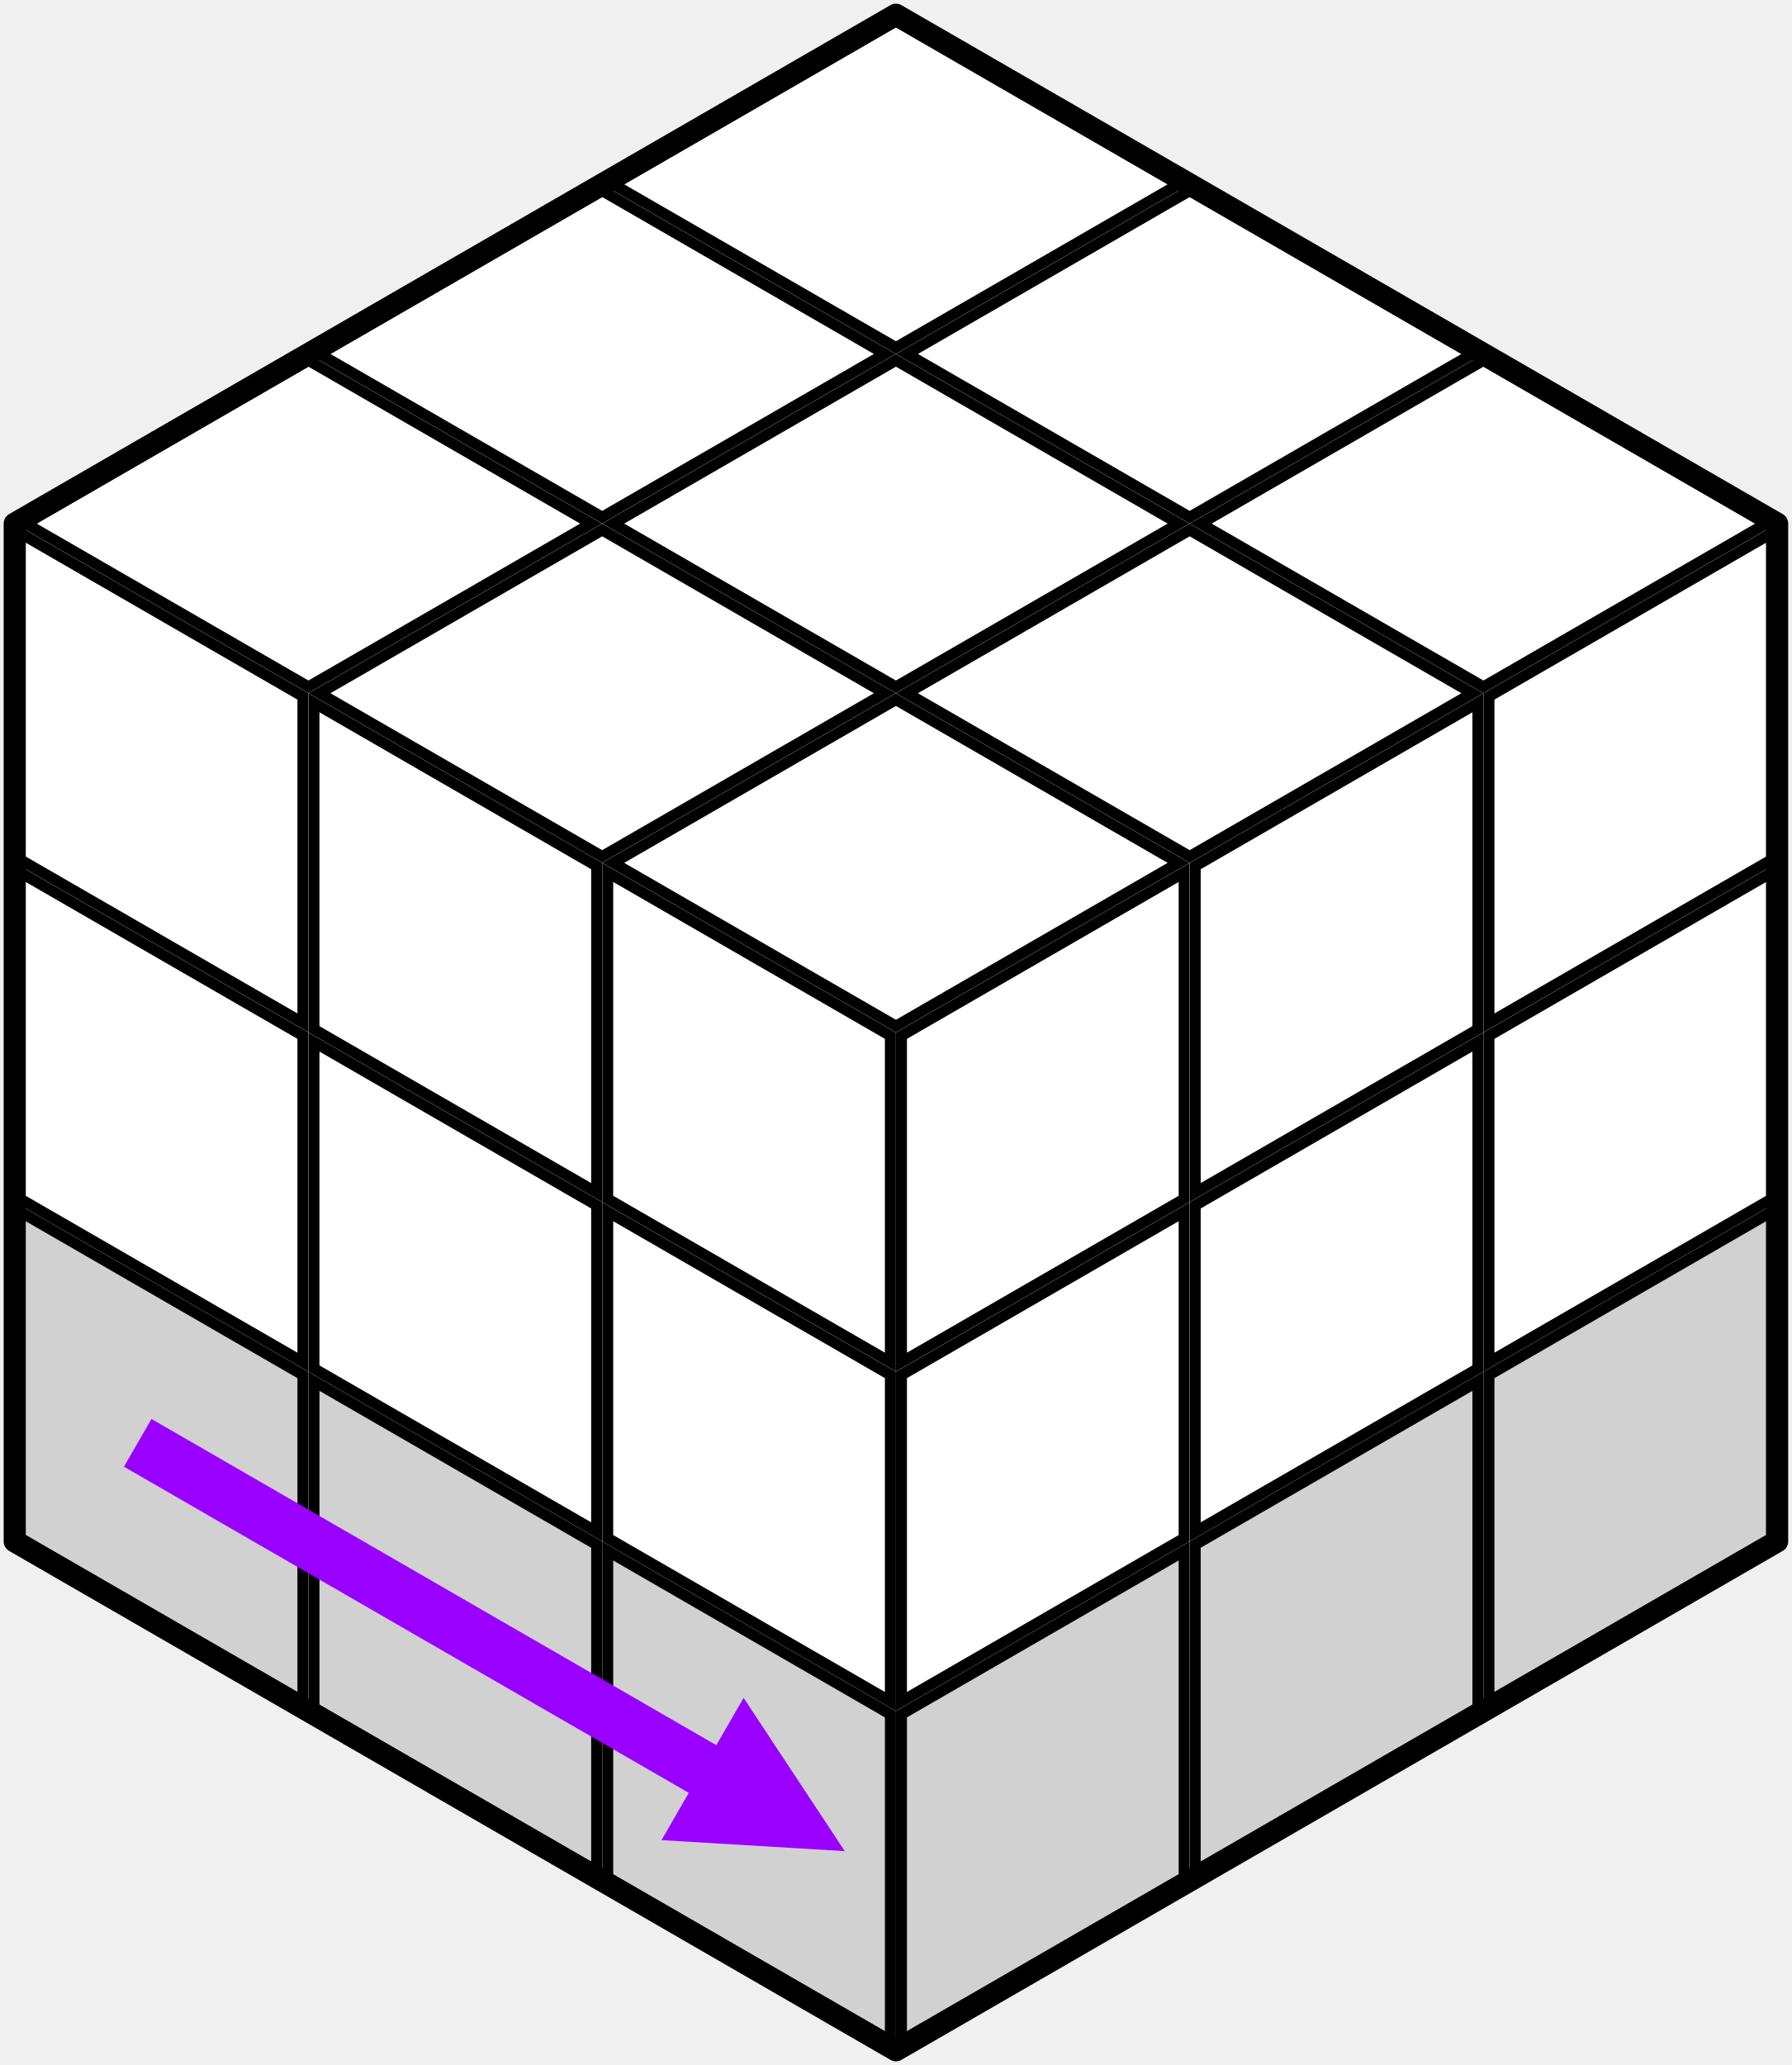
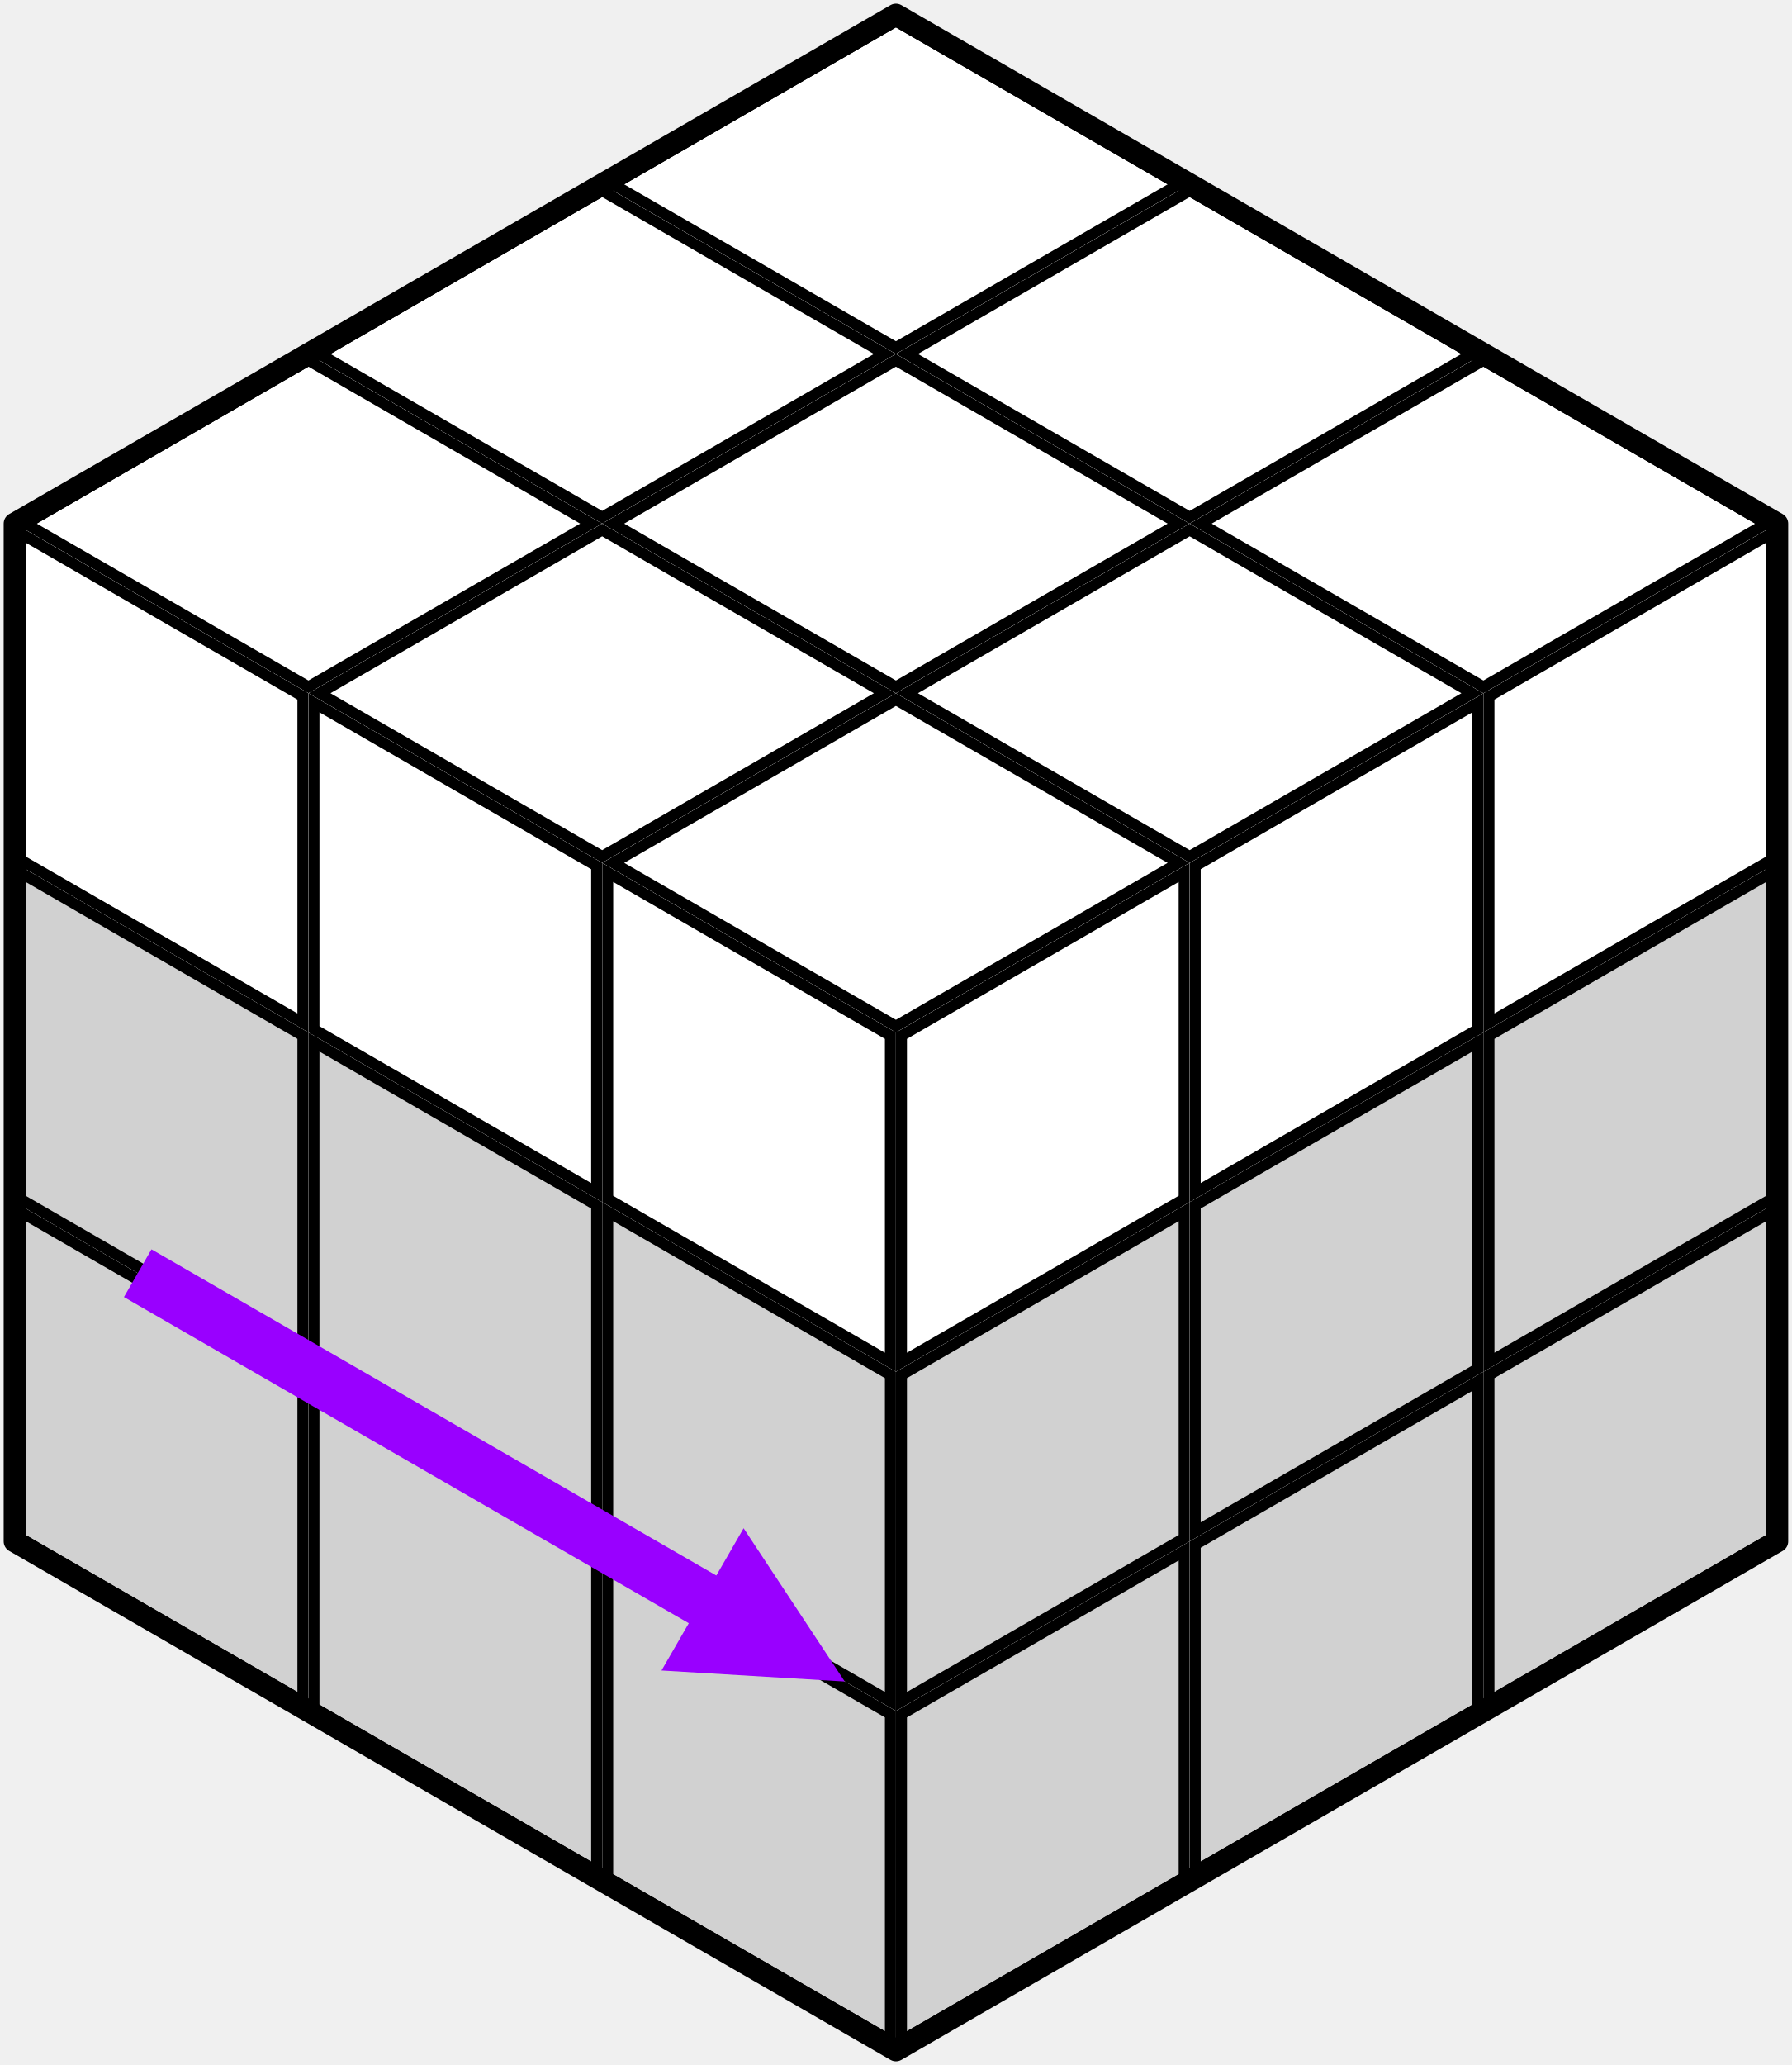
<svg xmlns="http://www.w3.org/2000/svg" style="isolation:isolate" viewBox="-1 -1 122 140.564" width="122pt" height="140.564pt">
  <defs>
-     <clipPath id="_clipPath_JF7Mj9nZU9Mondxwg2ppXGtWPLquNQul">
+     <clipPath id="_clipPath_X8abaqWNEQYB84LKLRpKX1fSPUsEsW2t">
      <rect x="-1" y="-1" width="122" height="140.564" />
    </clipPath>
  </defs>
-   <g clip-path="url(#_clipPath_JF7Mj9nZU9Mondxwg2ppXGtWPLquNQul)">
-     <mask id="_mask_G4qRPvT68nIZV6AzZ7vMi3z0J6dodIeG">
+   <g clip-path="url(#_clipPath_X8abaqWNEQYB84LKLRpKX1fSPUsEsW2t)">
+     <mask id="_mask_FVN9bsw49S6tArRZ508lmKBHXHbwMAKR">
      <path d=" M 20 23.094 L 40 34.641 L 20 46.188 L 0 34.641 L 20 23.094 Z " fill="white" stroke="none" />
    </mask>
    <path d=" M 20 23.094 L 40 34.641 L 20 46.188 L 0 34.641 L 20 23.094 Z " fill="rgb(255,255,255)" />
-     <path d=" M 20 23.094 L 40 34.641 L 20 46.188 L 0 34.641 L 20 23.094 Z " fill="rgb(255,255,255)" mask="url(#_mask_G4qRPvT68nIZV6AzZ7vMi3z0J6dodIeG)" vector-effect="non-scaling-stroke" stroke-width="2" stroke="rgb(0,0,0)" stroke-linejoin="round" stroke-linecap="round" stroke-miterlimit="3" />
-     <mask id="_mask_NQnZvZQcteni089DE3lDLnnEQmgnnIx4">
+     <path d=" M 20 23.094 L 40 34.641 L 20 46.188 L 0 34.641 L 20 23.094 Z " fill="rgb(255,255,255)" mask="url(#_mask_FVN9bsw49S6tArRZ508lmKBHXHbwMAKR)" vector-effect="non-scaling-stroke" stroke-width="2" stroke="rgb(0,0,0)" stroke-linejoin="round" stroke-linecap="round" stroke-miterlimit="3" />
+     <mask id="_mask_x6F1PLMEEmhB7hjGJ2utZiNpxqkNsO9U">
      <path d=" M 40 34.641 L 60 46.188 L 40 57.735 L 20 46.188 L 40 34.641 Z " fill="white" stroke="none" />
    </mask>
    <path d=" M 40 34.641 L 60 46.188 L 40 57.735 L 20 46.188 L 40 34.641 Z " fill="rgb(255,255,255)" />
-     <path d=" M 40 34.641 L 60 46.188 L 40 57.735 L 20 46.188 L 40 34.641 Z " fill="rgb(255,255,255)" mask="url(#_mask_NQnZvZQcteni089DE3lDLnnEQmgnnIx4)" vector-effect="non-scaling-stroke" stroke-width="2" stroke="rgb(0,0,0)" stroke-linejoin="round" stroke-linecap="round" stroke-miterlimit="3" />
-     <mask id="_mask_j51Zss3PgjgDvm4berQQnxkquCxQtLPE">
+     <path d=" M 40 34.641 L 60 46.188 L 40 57.735 L 20 46.188 L 40 34.641 Z " fill="rgb(255,255,255)" mask="url(#_mask_x6F1PLMEEmhB7hjGJ2utZiNpxqkNsO9U)" vector-effect="non-scaling-stroke" stroke-width="2" stroke="rgb(0,0,0)" stroke-linejoin="round" stroke-linecap="round" stroke-miterlimit="3" />
+     <mask id="_mask_aszIBBBrLbRzusCjwfy9htJFng6np7V9">
      <path d=" M 60 46.188 L 80 57.735 L 60 69.282 L 40 57.735 L 60 46.188 Z " fill="white" stroke="none" />
    </mask>
    <path d=" M 60 46.188 L 80 57.735 L 60 69.282 L 40 57.735 L 60 46.188 Z " fill="rgb(255,255,255)" />
-     <path d=" M 60 46.188 L 80 57.735 L 60 69.282 L 40 57.735 L 60 46.188 Z " fill="rgb(255,255,255)" mask="url(#_mask_j51Zss3PgjgDvm4berQQnxkquCxQtLPE)" vector-effect="non-scaling-stroke" stroke-width="2" stroke="rgb(0,0,0)" stroke-linejoin="round" stroke-linecap="round" stroke-miterlimit="3" />
-     <mask id="_mask_osvbU8hTqbqwuZtzxQ79AT9HSFDpZeKg">
+     <path d=" M 60 46.188 L 80 57.735 L 60 69.282 L 40 57.735 L 60 46.188 Z " fill="rgb(255,255,255)" mask="url(#_mask_aszIBBBrLbRzusCjwfy9htJFng6np7V9)" vector-effect="non-scaling-stroke" stroke-width="2" stroke="rgb(0,0,0)" stroke-linejoin="round" stroke-linecap="round" stroke-miterlimit="3" />
+     <mask id="_mask_mX2S9bOFHhevoFQwGu14mfKtRz8fSR9P">
      <path d=" M 40 80.829 L 60 92.376 L 60 69.282 L 40 57.735 L 40 80.829 Z " fill="white" stroke="none" />
    </mask>
    <path d=" M 40 80.829 L 60 92.376 L 60 69.282 L 40 57.735 L 40 80.829 Z " fill="rgb(255,255,255)" />
-     <path d=" M 40 80.829 L 60 92.376 L 60 69.282 L 40 57.735 L 40 80.829 Z " fill="rgb(255,255,255)" mask="url(#_mask_osvbU8hTqbqwuZtzxQ79AT9HSFDpZeKg)" vector-effect="non-scaling-stroke" stroke-width="2" stroke="rgb(0,0,0)" stroke-linejoin="round" stroke-linecap="round" stroke-miterlimit="3" />
-     <mask id="_mask_S0jokkC8jruZDecYcO957ioEfzWKL1Z3">
+     <path d=" M 40 80.829 L 60 92.376 L 60 69.282 L 40 57.735 L 40 80.829 Z " fill="rgb(255,255,255)" mask="url(#_mask_mX2S9bOFHhevoFQwGu14mfKtRz8fSR9P)" vector-effect="non-scaling-stroke" stroke-width="2" stroke="rgb(0,0,0)" stroke-linejoin="round" stroke-linecap="round" stroke-miterlimit="3" />
+     <mask id="_mask_erdXsXwcI8j3FrX4wIEJETs6TbX8CL0l">
      <path d=" M 80 80.829 L 60 92.376 L 60 69.282 L 80 57.735 L 80 80.829 Z " fill="white" stroke="none" />
    </mask>
    <path d=" M 80 80.829 L 60 92.376 L 60 69.282 L 80 57.735 L 80 80.829 Z " fill="rgb(255,255,255)" />
-     <path d=" M 80 80.829 L 60 92.376 L 60 69.282 L 80 57.735 L 80 80.829 Z " fill="rgb(255,255,255)" mask="url(#_mask_S0jokkC8jruZDecYcO957ioEfzWKL1Z3)" vector-effect="non-scaling-stroke" stroke-width="2" stroke="rgb(0,0,0)" stroke-linejoin="round" stroke-linecap="round" stroke-miterlimit="3" />
-     <mask id="_mask_q5AtKBc7CD9FWjQGpQkxRWFv0Y7nUDeN">
+     <path d=" M 80 80.829 L 60 92.376 L 60 69.282 L 80 57.735 L 80 80.829 Z " fill="rgb(255,255,255)" mask="url(#_mask_erdXsXwcI8j3FrX4wIEJETs6TbX8CL0l)" vector-effect="non-scaling-stroke" stroke-width="2" stroke="rgb(0,0,0)" stroke-linejoin="round" stroke-linecap="round" stroke-miterlimit="3" />
+     <mask id="_mask_TsZAf1UI3wur879XlhLQ7WYGoTPJu1RZ">
      <path d=" M 80 103.923 L 60 115.47 L 60 92.376 L 80 80.829 L 80 103.923 Z " fill="white" stroke="none" />
    </mask>
-     <path d=" M 80 103.923 L 60 115.47 L 60 92.376 L 80 80.829 L 80 103.923 Z " fill="rgb(255,255,255)" />
-     <path d=" M 80 103.923 L 60 115.47 L 60 92.376 L 80 80.829 L 80 103.923 Z " fill="rgb(255,255,255)" mask="url(#_mask_q5AtKBc7CD9FWjQGpQkxRWFv0Y7nUDeN)" vector-effect="non-scaling-stroke" stroke-width="2" stroke="rgb(0,0,0)" stroke-linejoin="round" stroke-linecap="round" stroke-miterlimit="3" />
-     <mask id="_mask_eEgEUbHW4m4VRyCAyfIX5wMYwULsTmtz">
+     <path d=" M 80 103.923 L 60 115.47 L 60 92.376 L 80 80.829 L 80 103.923 Z " fill="rgb(209,209,209)" />
+     <path d=" M 80 103.923 L 60 115.47 L 60 92.376 L 80 80.829 L 80 103.923 Z " fill="rgb(209,209,209)" mask="url(#_mask_TsZAf1UI3wur879XlhLQ7WYGoTPJu1RZ)" vector-effect="non-scaling-stroke" stroke-width="2" stroke="rgb(0,0,0)" stroke-linejoin="round" stroke-linecap="round" stroke-miterlimit="3" />
+     <mask id="_mask_pN7C4T8gXsSaTbmlpFHynmWIXKe5gWRJ">
      <path d=" M 80 127.017 L 60 138.564 L 60 115.47 L 80 103.923 L 80 127.017 Z " fill="white" stroke="none" />
    </mask>
    <path d=" M 80 127.017 L 60 138.564 L 60 115.47 L 80 103.923 L 80 127.017 Z " fill="rgb(209,209,209)" />
-     <path d=" M 80 127.017 L 60 138.564 L 60 115.47 L 80 103.923 L 80 127.017 Z " fill="rgb(209,209,209)" mask="url(#_mask_eEgEUbHW4m4VRyCAyfIX5wMYwULsTmtz)" vector-effect="non-scaling-stroke" stroke-width="2" stroke="rgb(0,0,0)" stroke-linejoin="round" stroke-linecap="round" stroke-miterlimit="3" />
-     <mask id="_mask_qkmU3wxhUoBanmu0xLBitG6NSd4GYOJY">
+     <path d=" M 80 127.017 L 60 138.564 L 60 115.47 L 80 103.923 L 80 127.017 Z " fill="rgb(209,209,209)" mask="url(#_mask_pN7C4T8gXsSaTbmlpFHynmWIXKe5gWRJ)" vector-effect="non-scaling-stroke" stroke-width="2" stroke="rgb(0,0,0)" stroke-linejoin="round" stroke-linecap="round" stroke-miterlimit="3" />
+     <mask id="_mask_IooQZtps0ERLpH6HXHcSXsBtyKomnmww">
      <path d=" M 100 69.282 L 80 80.829 L 80 57.735 L 100 46.188 L 100 69.282 Z " fill="white" stroke="none" />
    </mask>
    <path d=" M 100 69.282 L 80 80.829 L 80 57.735 L 100 46.188 L 100 69.282 Z " fill="rgb(255,255,255)" />
-     <path d=" M 100 69.282 L 80 80.829 L 80 57.735 L 100 46.188 L 100 69.282 Z " fill="rgb(255,255,255)" mask="url(#_mask_qkmU3wxhUoBanmu0xLBitG6NSd4GYOJY)" vector-effect="non-scaling-stroke" stroke-width="2" stroke="rgb(0,0,0)" stroke-linejoin="round" stroke-linecap="round" stroke-miterlimit="3" />
-     <mask id="_mask_ADMWNfzFcQIPIHMeBgZmLTm5h9VHwu3G">
+     <path d=" M 100 69.282 L 80 80.829 L 80 57.735 L 100 46.188 L 100 69.282 Z " fill="rgb(255,255,255)" mask="url(#_mask_IooQZtps0ERLpH6HXHcSXsBtyKomnmww)" vector-effect="non-scaling-stroke" stroke-width="2" stroke="rgb(0,0,0)" stroke-linejoin="round" stroke-linecap="round" stroke-miterlimit="3" />
+     <mask id="_mask_sJXpxNfjsxGqK29RO9pgBM78gjfuuJOq">
      <path d=" M 100 92.376 L 80 103.923 L 80 80.829 L 100 69.282 L 100 92.376 Z " fill="white" stroke="none" />
    </mask>
-     <path d=" M 100 92.376 L 80 103.923 L 80 80.829 L 100 69.282 L 100 92.376 Z " fill="rgb(255,255,255)" />
-     <path d=" M 100 92.376 L 80 103.923 L 80 80.829 L 100 69.282 L 100 92.376 Z " fill="rgb(255,255,255)" mask="url(#_mask_ADMWNfzFcQIPIHMeBgZmLTm5h9VHwu3G)" vector-effect="non-scaling-stroke" stroke-width="2" stroke="rgb(0,0,0)" stroke-linejoin="round" stroke-linecap="round" stroke-miterlimit="3" />
-     <mask id="_mask_8fQjjmj3FBGKw3gb1QAakeSVDlvs03jF">
+     <path d=" M 100 92.376 L 80 103.923 L 80 80.829 L 100 69.282 L 100 92.376 Z " fill="rgb(209,209,209)" />
+     <path d=" M 100 92.376 L 80 103.923 L 80 80.829 L 100 69.282 L 100 92.376 Z " fill="rgb(209,209,209)" mask="url(#_mask_sJXpxNfjsxGqK29RO9pgBM78gjfuuJOq)" vector-effect="non-scaling-stroke" stroke-width="2" stroke="rgb(0,0,0)" stroke-linejoin="round" stroke-linecap="round" stroke-miterlimit="3" />
+     <mask id="_mask_FFFZnbYN7I1EeY0LngcqgAvuI823OC8h">
      <path d=" M 100 115.47 L 80 127.017 L 80 103.923 L 100 92.376 L 100 115.47 Z " fill="white" stroke="none" />
    </mask>
    <path d=" M 100 115.47 L 80 127.017 L 80 103.923 L 100 92.376 L 100 115.47 Z " fill="rgb(209,209,209)" />
-     <path d=" M 100 115.47 L 80 127.017 L 80 103.923 L 100 92.376 L 100 115.47 Z " fill="rgb(209,209,209)" mask="url(#_mask_8fQjjmj3FBGKw3gb1QAakeSVDlvs03jF)" vector-effect="non-scaling-stroke" stroke-width="2" stroke="rgb(0,0,0)" stroke-linejoin="round" stroke-linecap="round" stroke-miterlimit="3" />
-     <mask id="_mask_u4339KQwkNBQ46SwifEOJONpGKaSr9lu">
+     <path d=" M 100 115.47 L 80 127.017 L 80 103.923 L 100 92.376 L 100 115.47 Z " fill="rgb(209,209,209)" mask="url(#_mask_FFFZnbYN7I1EeY0LngcqgAvuI823OC8h)" vector-effect="non-scaling-stroke" stroke-width="2" stroke="rgb(0,0,0)" stroke-linejoin="round" stroke-linecap="round" stroke-miterlimit="3" />
+     <mask id="_mask_RWE2sdBkaaFB5MSM9fwWyCQcASlFBwWu">
      <path d=" M 120 57.735 L 100 69.282 L 100 46.188 L 120 34.641 L 120 57.735 Z " fill="white" stroke="none" />
    </mask>
    <path d=" M 120 57.735 L 100 69.282 L 100 46.188 L 120 34.641 L 120 57.735 Z " fill="rgb(255,255,255)" />
-     <path d=" M 120 57.735 L 100 69.282 L 100 46.188 L 120 34.641 L 120 57.735 Z " fill="rgb(255,255,255)" mask="url(#_mask_u4339KQwkNBQ46SwifEOJONpGKaSr9lu)" vector-effect="non-scaling-stroke" stroke-width="2" stroke="rgb(0,0,0)" stroke-linejoin="round" stroke-linecap="round" stroke-miterlimit="3" />
-     <mask id="_mask_EGhDkgUwbL3VFzGTFySKZIPBIwk6sGOZ">
+     <path d=" M 120 57.735 L 100 69.282 L 100 46.188 L 120 34.641 L 120 57.735 Z " fill="rgb(255,255,255)" mask="url(#_mask_RWE2sdBkaaFB5MSM9fwWyCQcASlFBwWu)" vector-effect="non-scaling-stroke" stroke-width="2" stroke="rgb(0,0,0)" stroke-linejoin="round" stroke-linecap="round" stroke-miterlimit="3" />
+     <mask id="_mask_joVqgzn3CfwyWqS7iTeBJNReRUVJSQ8O">
      <path d=" M 120 80.829 L 100 92.376 L 100 69.282 L 120 57.735 L 120 80.829 Z " fill="white" stroke="none" />
    </mask>
-     <path d=" M 120 80.829 L 100 92.376 L 100 69.282 L 120 57.735 L 120 80.829 Z " fill="rgb(255,255,255)" />
-     <path d=" M 120 80.829 L 100 92.376 L 100 69.282 L 120 57.735 L 120 80.829 Z " fill="rgb(255,255,255)" mask="url(#_mask_EGhDkgUwbL3VFzGTFySKZIPBIwk6sGOZ)" vector-effect="non-scaling-stroke" stroke-width="2" stroke="rgb(0,0,0)" stroke-linejoin="round" stroke-linecap="round" stroke-miterlimit="3" />
-     <mask id="_mask_xjnrAWL5iczRne4qJXzCCVV7pGvRCS0v">
+     <path d=" M 120 80.829 L 100 92.376 L 100 69.282 L 120 57.735 L 120 80.829 Z " fill="rgb(209,209,209)" />
+     <path d=" M 120 80.829 L 100 92.376 L 100 69.282 L 120 57.735 L 120 80.829 Z " fill="rgb(209,209,209)" mask="url(#_mask_joVqgzn3CfwyWqS7iTeBJNReRUVJSQ8O)" vector-effect="non-scaling-stroke" stroke-width="2" stroke="rgb(0,0,0)" stroke-linejoin="round" stroke-linecap="round" stroke-miterlimit="3" />
+     <mask id="_mask_vD6UB5HAkF23BI703nrvXatKKmUo5AKz">
      <path d=" M 120 103.923 L 100 115.47 L 100 92.376 L 120 80.829 L 120 103.923 Z " fill="white" stroke="none" />
    </mask>
    <path d=" M 120 103.923 L 100 115.47 L 100 92.376 L 120 80.829 L 120 103.923 Z " fill="rgb(209,209,209)" />
-     <path d=" M 120 103.923 L 100 115.47 L 100 92.376 L 120 80.829 L 120 103.923 Z " fill="rgb(209,209,209)" mask="url(#_mask_xjnrAWL5iczRne4qJXzCCVV7pGvRCS0v)" vector-effect="non-scaling-stroke" stroke-width="2" stroke="rgb(0,0,0)" stroke-linejoin="round" stroke-linecap="round" stroke-miterlimit="3" />
-     <mask id="_mask_lJ1xmluLd6MoZcPhCEBpyNdDmBhE1pFk">
+     <path d=" M 120 103.923 L 100 115.47 L 100 92.376 L 120 80.829 L 120 103.923 Z " fill="rgb(209,209,209)" mask="url(#_mask_vD6UB5HAkF23BI703nrvXatKKmUo5AKz)" vector-effect="non-scaling-stroke" stroke-width="2" stroke="rgb(0,0,0)" stroke-linejoin="round" stroke-linecap="round" stroke-miterlimit="3" />
+     <mask id="_mask_V8nGS0fZFpsdqC7cwICrbyA1prTFUS4R">
      <path d=" M 40 103.923 L 60 115.47 L 60 92.376 L 40 80.829 L 40 103.923 Z " fill="white" stroke="none" />
    </mask>
-     <path d=" M 40 103.923 L 60 115.47 L 60 92.376 L 40 80.829 L 40 103.923 Z " fill="rgb(255,255,255)" />
-     <path d=" M 40 103.923 L 60 115.47 L 60 92.376 L 40 80.829 L 40 103.923 Z " fill="rgb(255,255,255)" mask="url(#_mask_lJ1xmluLd6MoZcPhCEBpyNdDmBhE1pFk)" vector-effect="non-scaling-stroke" stroke-width="2" stroke="rgb(0,0,0)" stroke-linejoin="round" stroke-linecap="round" stroke-miterlimit="3" />
-     <mask id="_mask_Pqe6Q61w5FTaVZDCRf2D84nAxmBVd7qz">
+     <path d=" M 40 103.923 L 60 115.47 L 60 92.376 L 40 80.829 L 40 103.923 Z " fill="rgb(209,209,209)" />
+     <path d=" M 40 103.923 L 60 115.47 L 60 92.376 L 40 80.829 L 40 103.923 Z " fill="rgb(209,209,209)" mask="url(#_mask_V8nGS0fZFpsdqC7cwICrbyA1prTFUS4R)" vector-effect="non-scaling-stroke" stroke-width="2" stroke="rgb(0,0,0)" stroke-linejoin="round" stroke-linecap="round" stroke-miterlimit="3" />
+     <mask id="_mask_lX4aVGAD5Youi1kSQ8tlT8gQ92Q0TAPe">
      <path d=" M 40 127.017 L 60 138.564 L 60 115.47 L 40 103.923 L 40 127.017 Z " fill="white" stroke="none" />
    </mask>
    <path d=" M 40 127.017 L 60 138.564 L 60 115.47 L 40 103.923 L 40 127.017 Z " fill="rgb(209,209,209)" />
-     <path d=" M 40 127.017 L 60 138.564 L 60 115.47 L 40 103.923 L 40 127.017 Z " fill="rgb(209,209,209)" mask="url(#_mask_Pqe6Q61w5FTaVZDCRf2D84nAxmBVd7qz)" vector-effect="non-scaling-stroke" stroke-width="2" stroke="rgb(0,0,0)" stroke-linejoin="round" stroke-linecap="round" stroke-miterlimit="3" />
-     <mask id="_mask_3jAvzjFOhIKNv9cOq6uYiraLFIsedY9Z">
+     <path d=" M 40 127.017 L 60 138.564 L 60 115.47 L 40 103.923 L 40 127.017 Z " fill="rgb(209,209,209)" mask="url(#_mask_lX4aVGAD5Youi1kSQ8tlT8gQ92Q0TAPe)" vector-effect="non-scaling-stroke" stroke-width="2" stroke="rgb(0,0,0)" stroke-linejoin="round" stroke-linecap="round" stroke-miterlimit="3" />
+     <mask id="_mask_jfGJ97l9OHuKxh0rLA5cIXNwYK8V9TKu">
      <path d=" M 20 69.282 L 40 80.829 L 40 57.735 L 20 46.188 L 20 69.282 Z " fill="white" stroke="none" />
    </mask>
    <path d=" M 20 69.282 L 40 80.829 L 40 57.735 L 20 46.188 L 20 69.282 Z " fill="rgb(255,255,255)" />
-     <path d=" M 20 69.282 L 40 80.829 L 40 57.735 L 20 46.188 L 20 69.282 Z " fill="rgb(255,255,255)" mask="url(#_mask_3jAvzjFOhIKNv9cOq6uYiraLFIsedY9Z)" vector-effect="non-scaling-stroke" stroke-width="2" stroke="rgb(0,0,0)" stroke-linejoin="round" stroke-linecap="round" stroke-miterlimit="3" />
-     <mask id="_mask_vGnsxgUGthvHpBp3qc4O1EBzQ3k9qSfg">
+     <path d=" M 20 69.282 L 40 80.829 L 40 57.735 L 20 46.188 L 20 69.282 Z " fill="rgb(255,255,255)" mask="url(#_mask_jfGJ97l9OHuKxh0rLA5cIXNwYK8V9TKu)" vector-effect="non-scaling-stroke" stroke-width="2" stroke="rgb(0,0,0)" stroke-linejoin="round" stroke-linecap="round" stroke-miterlimit="3" />
+     <mask id="_mask_xBKJj0PRlfvD05FogjUzwCLSOJECTC5f">
      <path d=" M 20 92.376 L 40 103.923 L 40 80.829 L 20 69.282 L 20 92.376 Z " fill="white" stroke="none" />
    </mask>
-     <path d=" M 20 92.376 L 40 103.923 L 40 80.829 L 20 69.282 L 20 92.376 Z " fill="rgb(255,255,255)" />
-     <path d=" M 20 92.376 L 40 103.923 L 40 80.829 L 20 69.282 L 20 92.376 Z " fill="rgb(255,255,255)" mask="url(#_mask_vGnsxgUGthvHpBp3qc4O1EBzQ3k9qSfg)" vector-effect="non-scaling-stroke" stroke-width="2" stroke="rgb(0,0,0)" stroke-linejoin="round" stroke-linecap="round" stroke-miterlimit="3" />
-     <mask id="_mask_SCDNSmnX4QZHxguK3ixc7EGtdAOiYafZ">
+     <path d=" M 20 92.376 L 40 103.923 L 40 80.829 L 20 69.282 L 20 92.376 Z " fill="rgb(209,209,209)" />
+     <path d=" M 20 92.376 L 40 103.923 L 40 80.829 L 20 69.282 L 20 92.376 Z " fill="rgb(209,209,209)" mask="url(#_mask_xBKJj0PRlfvD05FogjUzwCLSOJECTC5f)" vector-effect="non-scaling-stroke" stroke-width="2" stroke="rgb(0,0,0)" stroke-linejoin="round" stroke-linecap="round" stroke-miterlimit="3" />
+     <mask id="_mask_BruqlwYHLL5PnoE7wEHvkVTp7HXxsU4C">
      <path d=" M 20 115.47 L 40 127.017 L 40 103.923 L 20 92.376 L 20 115.47 Z " fill="white" stroke="none" />
    </mask>
    <path d=" M 20 115.47 L 40 127.017 L 40 103.923 L 20 92.376 L 20 115.47 Z " fill="rgb(209,209,209)" />
-     <path d=" M 20 115.47 L 40 127.017 L 40 103.923 L 20 92.376 L 20 115.47 Z " fill="rgb(209,209,209)" mask="url(#_mask_SCDNSmnX4QZHxguK3ixc7EGtdAOiYafZ)" vector-effect="non-scaling-stroke" stroke-width="2" stroke="rgb(0,0,0)" stroke-linejoin="round" stroke-linecap="round" stroke-miterlimit="3" />
-     <mask id="_mask_pG6yjPQeiESBCE9RH9mPePbNVhy8prXe">
+     <path d=" M 20 115.47 L 40 127.017 L 40 103.923 L 20 92.376 L 20 115.47 Z " fill="rgb(209,209,209)" mask="url(#_mask_BruqlwYHLL5PnoE7wEHvkVTp7HXxsU4C)" vector-effect="non-scaling-stroke" stroke-width="2" stroke="rgb(0,0,0)" stroke-linejoin="round" stroke-linecap="round" stroke-miterlimit="3" />
+     <mask id="_mask_my64rTfLyzOn5b7buomCyCYlsPcQ5pY4">
      <path d=" M 0 57.735 L 20 69.282 L 20 46.188 L 0 34.641 L 0 57.735 Z " fill="white" stroke="none" />
    </mask>
    <path d=" M 0 57.735 L 20 69.282 L 20 46.188 L 0 34.641 L 0 57.735 Z " fill="rgb(255,255,255)" />
-     <path d=" M 0 57.735 L 20 69.282 L 20 46.188 L 0 34.641 L 0 57.735 Z " fill="rgb(255,255,255)" mask="url(#_mask_pG6yjPQeiESBCE9RH9mPePbNVhy8prXe)" vector-effect="non-scaling-stroke" stroke-width="2" stroke="rgb(0,0,0)" stroke-linejoin="round" stroke-linecap="round" stroke-miterlimit="3" />
-     <mask id="_mask_qnBEOwr837PyEYV3t9Vv35vnKGoSW4gX">
+     <path d=" M 0 57.735 L 20 69.282 L 20 46.188 L 0 34.641 L 0 57.735 Z " fill="rgb(255,255,255)" mask="url(#_mask_my64rTfLyzOn5b7buomCyCYlsPcQ5pY4)" vector-effect="non-scaling-stroke" stroke-width="2" stroke="rgb(0,0,0)" stroke-linejoin="round" stroke-linecap="round" stroke-miterlimit="3" />
+     <mask id="_mask_KGAGrcuKz7BOdEKzHwjba7qQGO6370Cr">
      <path d=" M 0 80.829 L 20 92.376 L 20 69.282 L 0 57.735 L 0 80.829 Z " fill="white" stroke="none" />
    </mask>
-     <path d=" M 0 80.829 L 20 92.376 L 20 69.282 L 0 57.735 L 0 80.829 Z " fill="rgb(255,255,255)" />
-     <path d=" M 0 80.829 L 20 92.376 L 20 69.282 L 0 57.735 L 0 80.829 Z " fill="rgb(255,255,255)" mask="url(#_mask_qnBEOwr837PyEYV3t9Vv35vnKGoSW4gX)" vector-effect="non-scaling-stroke" stroke-width="2" stroke="rgb(0,0,0)" stroke-linejoin="round" stroke-linecap="round" stroke-miterlimit="3" />
-     <mask id="_mask_ZFyBRxa3K5ben9Fngh66kqZRzGBTjmsf">
+     <path d=" M 0 80.829 L 20 92.376 L 20 69.282 L 0 57.735 L 0 80.829 Z " fill="rgb(209,209,209)" />
+     <path d=" M 0 80.829 L 20 92.376 L 20 69.282 L 0 57.735 L 0 80.829 Z " fill="rgb(209,209,209)" mask="url(#_mask_KGAGrcuKz7BOdEKzHwjba7qQGO6370Cr)" vector-effect="non-scaling-stroke" stroke-width="2" stroke="rgb(0,0,0)" stroke-linejoin="round" stroke-linecap="round" stroke-miterlimit="3" />
+     <mask id="_mask_dwnUEjiVhcr8Zs0Dv7p2ZCvvsUK096VA">
      <path d=" M 0 103.923 L 20 115.47 L 20 92.376 L 0 80.829 L 0 103.923 Z " fill="white" stroke="none" />
    </mask>
    <path d=" M 0 103.923 L 20 115.47 L 20 92.376 L 0 80.829 L 0 103.923 Z " fill="rgb(209,209,209)" />
-     <path d=" M 0 103.923 L 20 115.47 L 20 92.376 L 0 80.829 L 0 103.923 Z " fill="rgb(209,209,209)" mask="url(#_mask_ZFyBRxa3K5ben9Fngh66kqZRzGBTjmsf)" vector-effect="non-scaling-stroke" stroke-width="2" stroke="rgb(0,0,0)" stroke-linejoin="round" stroke-linecap="round" stroke-miterlimit="3" />
-     <mask id="_mask_2MqMLSqpKvDtXpsgBMkrh4QtJM8UFdAC">
+     <path d=" M 0 103.923 L 20 115.47 L 20 92.376 L 0 80.829 L 0 103.923 Z " fill="rgb(209,209,209)" mask="url(#_mask_dwnUEjiVhcr8Zs0Dv7p2ZCvvsUK096VA)" vector-effect="non-scaling-stroke" stroke-width="2" stroke="rgb(0,0,0)" stroke-linejoin="round" stroke-linecap="round" stroke-miterlimit="3" />
+     <mask id="_mask_7gIGmZ9GnXYwa5p3eQeeNTHrzOkmnD3u">
      <path d=" M 40 11.547 L 60 23.094 L 40 34.641 L 20 23.094 L 40 11.547 Z " fill="white" stroke="none" />
    </mask>
    <path d=" M 40 11.547 L 60 23.094 L 40 34.641 L 20 23.094 L 40 11.547 Z " fill="rgb(255,255,255)" />
-     <path d=" M 40 11.547 L 60 23.094 L 40 34.641 L 20 23.094 L 40 11.547 Z " fill="rgb(255,255,255)" mask="url(#_mask_2MqMLSqpKvDtXpsgBMkrh4QtJM8UFdAC)" vector-effect="non-scaling-stroke" stroke-width="2" stroke="rgb(0,0,0)" stroke-linejoin="round" stroke-linecap="round" stroke-miterlimit="3" />
-     <mask id="_mask_Pudid0Ey6s9ghwpU56ga3CTrefusQkcY">
+     <path d=" M 40 11.547 L 60 23.094 L 40 34.641 L 20 23.094 L 40 11.547 Z " fill="rgb(255,255,255)" mask="url(#_mask_7gIGmZ9GnXYwa5p3eQeeNTHrzOkmnD3u)" vector-effect="non-scaling-stroke" stroke-width="2" stroke="rgb(0,0,0)" stroke-linejoin="round" stroke-linecap="round" stroke-miterlimit="3" />
+     <mask id="_mask_xLijKlvwSdWD8TkqZ5Ldq3hNOdmhhzgn">
      <path d=" M 60 23.094 L 80 34.641 L 60 46.188 L 40 34.641 L 60 23.094 Z " fill="white" stroke="none" />
    </mask>
    <path d=" M 60 23.094 L 80 34.641 L 60 46.188 L 40 34.641 L 60 23.094 Z " fill="rgb(255,255,255)" />
-     <path d=" M 60 23.094 L 80 34.641 L 60 46.188 L 40 34.641 L 60 23.094 Z " fill="rgb(255,255,255)" mask="url(#_mask_Pudid0Ey6s9ghwpU56ga3CTrefusQkcY)" vector-effect="non-scaling-stroke" stroke-width="2" stroke="rgb(0,0,0)" stroke-linejoin="round" stroke-linecap="round" stroke-miterlimit="3" />
-     <mask id="_mask_N9R4IlFfwVcyB8fWL7QK5ewX0P6ttz5X">
+     <path d=" M 60 23.094 L 80 34.641 L 60 46.188 L 40 34.641 L 60 23.094 Z " fill="rgb(255,255,255)" mask="url(#_mask_xLijKlvwSdWD8TkqZ5Ldq3hNOdmhhzgn)" vector-effect="non-scaling-stroke" stroke-width="2" stroke="rgb(0,0,0)" stroke-linejoin="round" stroke-linecap="round" stroke-miterlimit="3" />
+     <mask id="_mask_v19kpdCxtO6ByLaV8tvSp5FANOhN1yjt">
      <path d=" M 80 34.641 L 100 46.188 L 80 57.735 L 60 46.188 L 80 34.641 Z " fill="white" stroke="none" />
    </mask>
    <path d=" M 80 34.641 L 100 46.188 L 80 57.735 L 60 46.188 L 80 34.641 Z " fill="rgb(255,255,255)" />
-     <path d=" M 80 34.641 L 100 46.188 L 80 57.735 L 60 46.188 L 80 34.641 Z " fill="rgb(255,255,255)" mask="url(#_mask_N9R4IlFfwVcyB8fWL7QK5ewX0P6ttz5X)" vector-effect="non-scaling-stroke" stroke-width="2" stroke="rgb(0,0,0)" stroke-linejoin="round" stroke-linecap="round" stroke-miterlimit="3" />
-     <mask id="_mask_7hzyfI9POuyj9hKyl1cxc40wjtEZUNyz">
+     <path d=" M 80 34.641 L 100 46.188 L 80 57.735 L 60 46.188 L 80 34.641 Z " fill="rgb(255,255,255)" mask="url(#_mask_v19kpdCxtO6ByLaV8tvSp5FANOhN1yjt)" vector-effect="non-scaling-stroke" stroke-width="2" stroke="rgb(0,0,0)" stroke-linejoin="round" stroke-linecap="round" stroke-miterlimit="3" />
+     <mask id="_mask_Z3ZD4D818KKwJonUknXdmqRDjhJPqJqB">
      <path d=" M 60 0 L 80 11.547 L 60 23.094 L 40 11.547 L 60 0 Z " fill="white" stroke="none" />
    </mask>
    <path d=" M 60 0 L 80 11.547 L 60 23.094 L 40 11.547 L 60 0 Z " fill="rgb(255,255,255)" />
-     <path d=" M 60 0 L 80 11.547 L 60 23.094 L 40 11.547 L 60 0 Z " fill="rgb(255,255,255)" mask="url(#_mask_7hzyfI9POuyj9hKyl1cxc40wjtEZUNyz)" vector-effect="non-scaling-stroke" stroke-width="2" stroke="rgb(0,0,0)" stroke-linejoin="round" stroke-linecap="round" stroke-miterlimit="3" />
-     <mask id="_mask_YNWEfI3uOTtM5hkeDhrs0vpZJBhbXM7i">
+     <path d=" M 60 0 L 80 11.547 L 60 23.094 L 40 11.547 L 60 0 Z " fill="rgb(255,255,255)" mask="url(#_mask_Z3ZD4D818KKwJonUknXdmqRDjhJPqJqB)" vector-effect="non-scaling-stroke" stroke-width="2" stroke="rgb(0,0,0)" stroke-linejoin="round" stroke-linecap="round" stroke-miterlimit="3" />
+     <mask id="_mask_YD1y2Xh6k1H7N6ZLlzM5LcOPVjQqvohK">
      <path d=" M 80 11.547 L 100 23.094 L 80 34.641 L 60 23.094 L 80 11.547 Z " fill="white" stroke="none" />
    </mask>
    <path d=" M 80 11.547 L 100 23.094 L 80 34.641 L 60 23.094 L 80 11.547 Z " fill="rgb(255,255,255)" />
-     <path d=" M 80 11.547 L 100 23.094 L 80 34.641 L 60 23.094 L 80 11.547 Z " fill="rgb(255,255,255)" mask="url(#_mask_YNWEfI3uOTtM5hkeDhrs0vpZJBhbXM7i)" vector-effect="non-scaling-stroke" stroke-width="2" stroke="rgb(0,0,0)" stroke-linejoin="round" stroke-linecap="round" stroke-miterlimit="3" />
-     <mask id="_mask_bHGOxL3xtAV8BMrqEzpVz1Rot6BXvVjr">
+     <path d=" M 80 11.547 L 100 23.094 L 80 34.641 L 60 23.094 L 80 11.547 Z " fill="rgb(255,255,255)" mask="url(#_mask_YD1y2Xh6k1H7N6ZLlzM5LcOPVjQqvohK)" vector-effect="non-scaling-stroke" stroke-width="2" stroke="rgb(0,0,0)" stroke-linejoin="round" stroke-linecap="round" stroke-miterlimit="3" />
+     <mask id="_mask_6o7x3RlDkAYOTQKBbORVdiO2UGrOZ1GG">
      <path d=" M 100 23.094 L 120 34.641 L 100 46.188 L 80 34.641 L 100 23.094 Z " fill="white" stroke="none" />
    </mask>
    <path d=" M 100 23.094 L 120 34.641 L 100 46.188 L 80 34.641 L 100 23.094 Z " fill="rgb(255,255,255)" />
-     <path d=" M 100 23.094 L 120 34.641 L 100 46.188 L 80 34.641 L 100 23.094 Z " fill="rgb(255,255,255)" mask="url(#_mask_bHGOxL3xtAV8BMrqEzpVz1Rot6BXvVjr)" vector-effect="non-scaling-stroke" stroke-width="2" stroke="rgb(0,0,0)" stroke-linejoin="round" stroke-linecap="round" stroke-miterlimit="3" />
+     <path d=" M 100 23.094 L 120 34.641 L 100 46.188 L 80 34.641 L 100 23.094 Z " fill="rgb(255,255,255)" mask="url(#_mask_6o7x3RlDkAYOTQKBbORVdiO2UGrOZ1GG)" vector-effect="non-scaling-stroke" stroke-width="2" stroke="rgb(0,0,0)" stroke-linejoin="round" stroke-linecap="round" stroke-miterlimit="3" />
    <path d=" M 60 0 L 120 34.641 L 120 103.923 L 60 138.564 L 0 103.923 L 0 34.641 L 60 0 Z " fill="none" vector-effect="non-scaling-stroke" stroke-width="2" stroke="rgb(0,0,0)" stroke-linejoin="round" stroke-linecap="round" stroke-miterlimit="3" />
-     <line x1="10" y1="98.15" x2="50" y2="121.244" vector-effect="non-scaling-stroke" stroke-width="5" stroke="rgb(153,0,255)" stroke-linejoin="miter" stroke-linecap="square" stroke-miterlimit="3" />
-     <path d=" M 44.039 124.257 L 56.516 125.006 L 49.629 114.574 Z " fill="rgb(153,0,255)" stroke="none" />
+     <line x1="10" y1="86.603" x2="50" y2="109.697" vector-effect="non-scaling-stroke" stroke-width="5" stroke="rgb(153,0,255)" stroke-linejoin="miter" stroke-linecap="square" stroke-miterlimit="3" />
+     <path d=" M 44.039 112.71 L 56.516 113.459 L 49.629 103.027 Z " fill="rgb(153,0,255)" stroke="none" />
  </g>
</svg>
